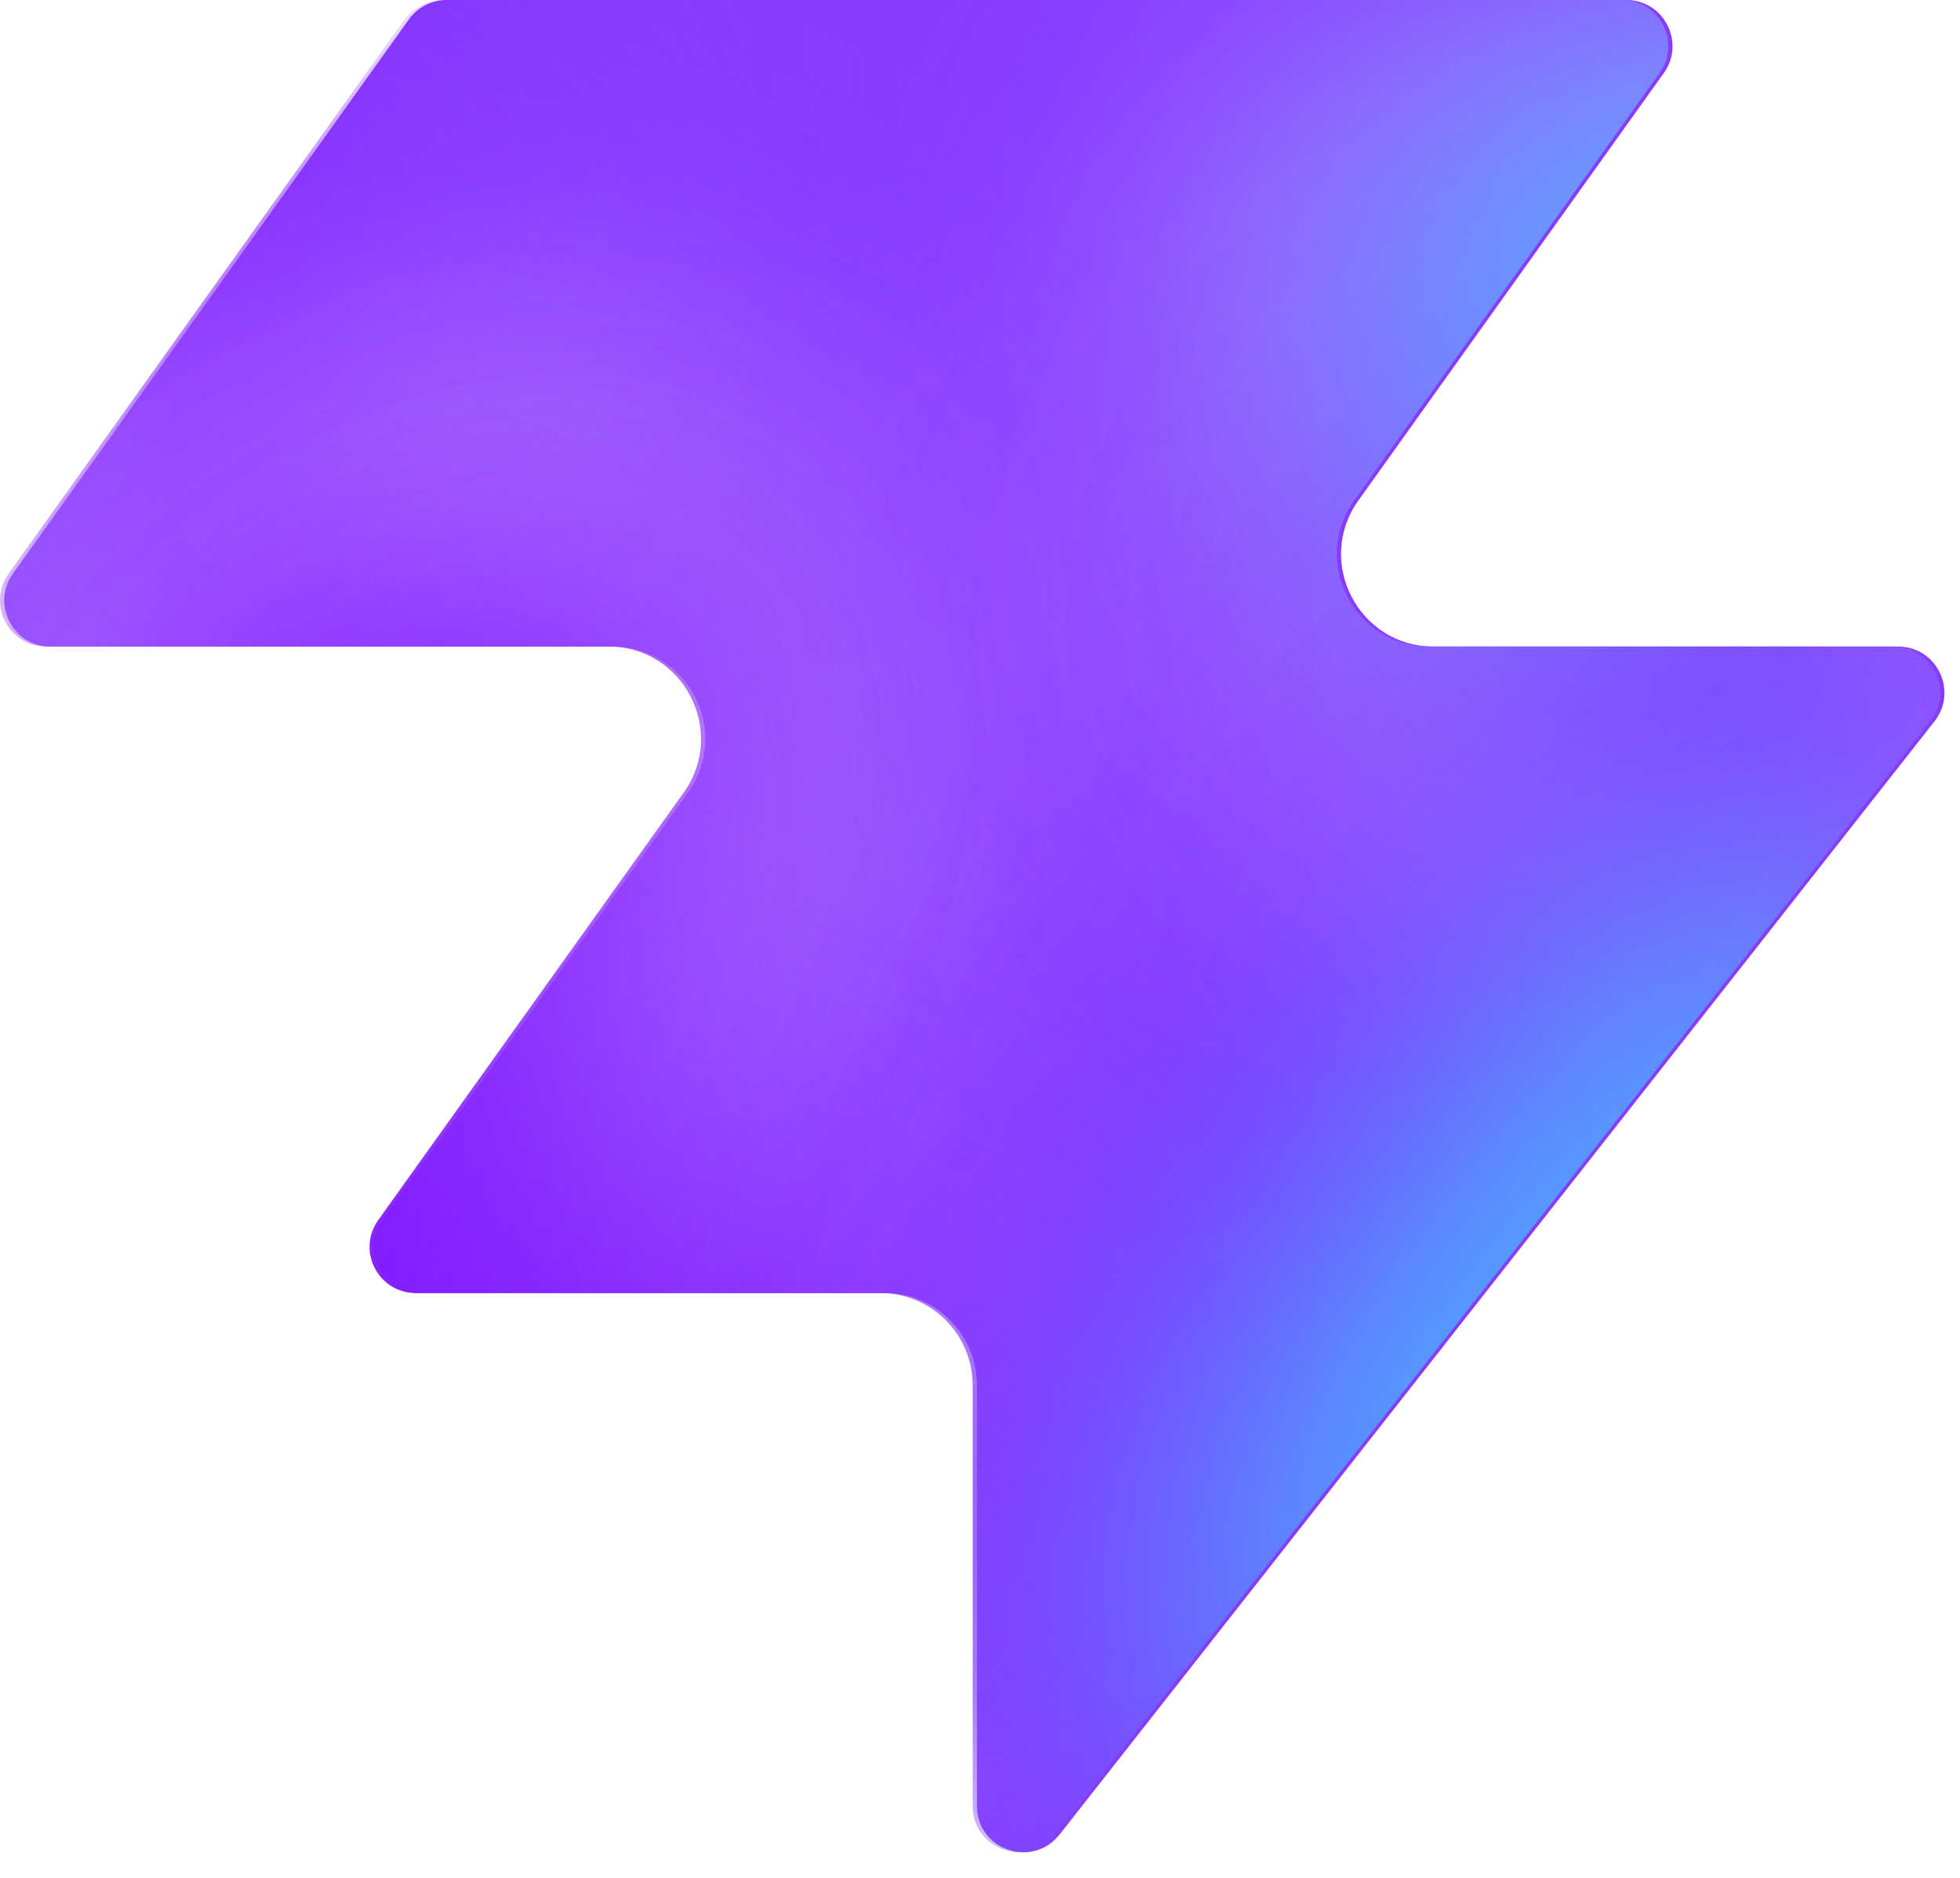
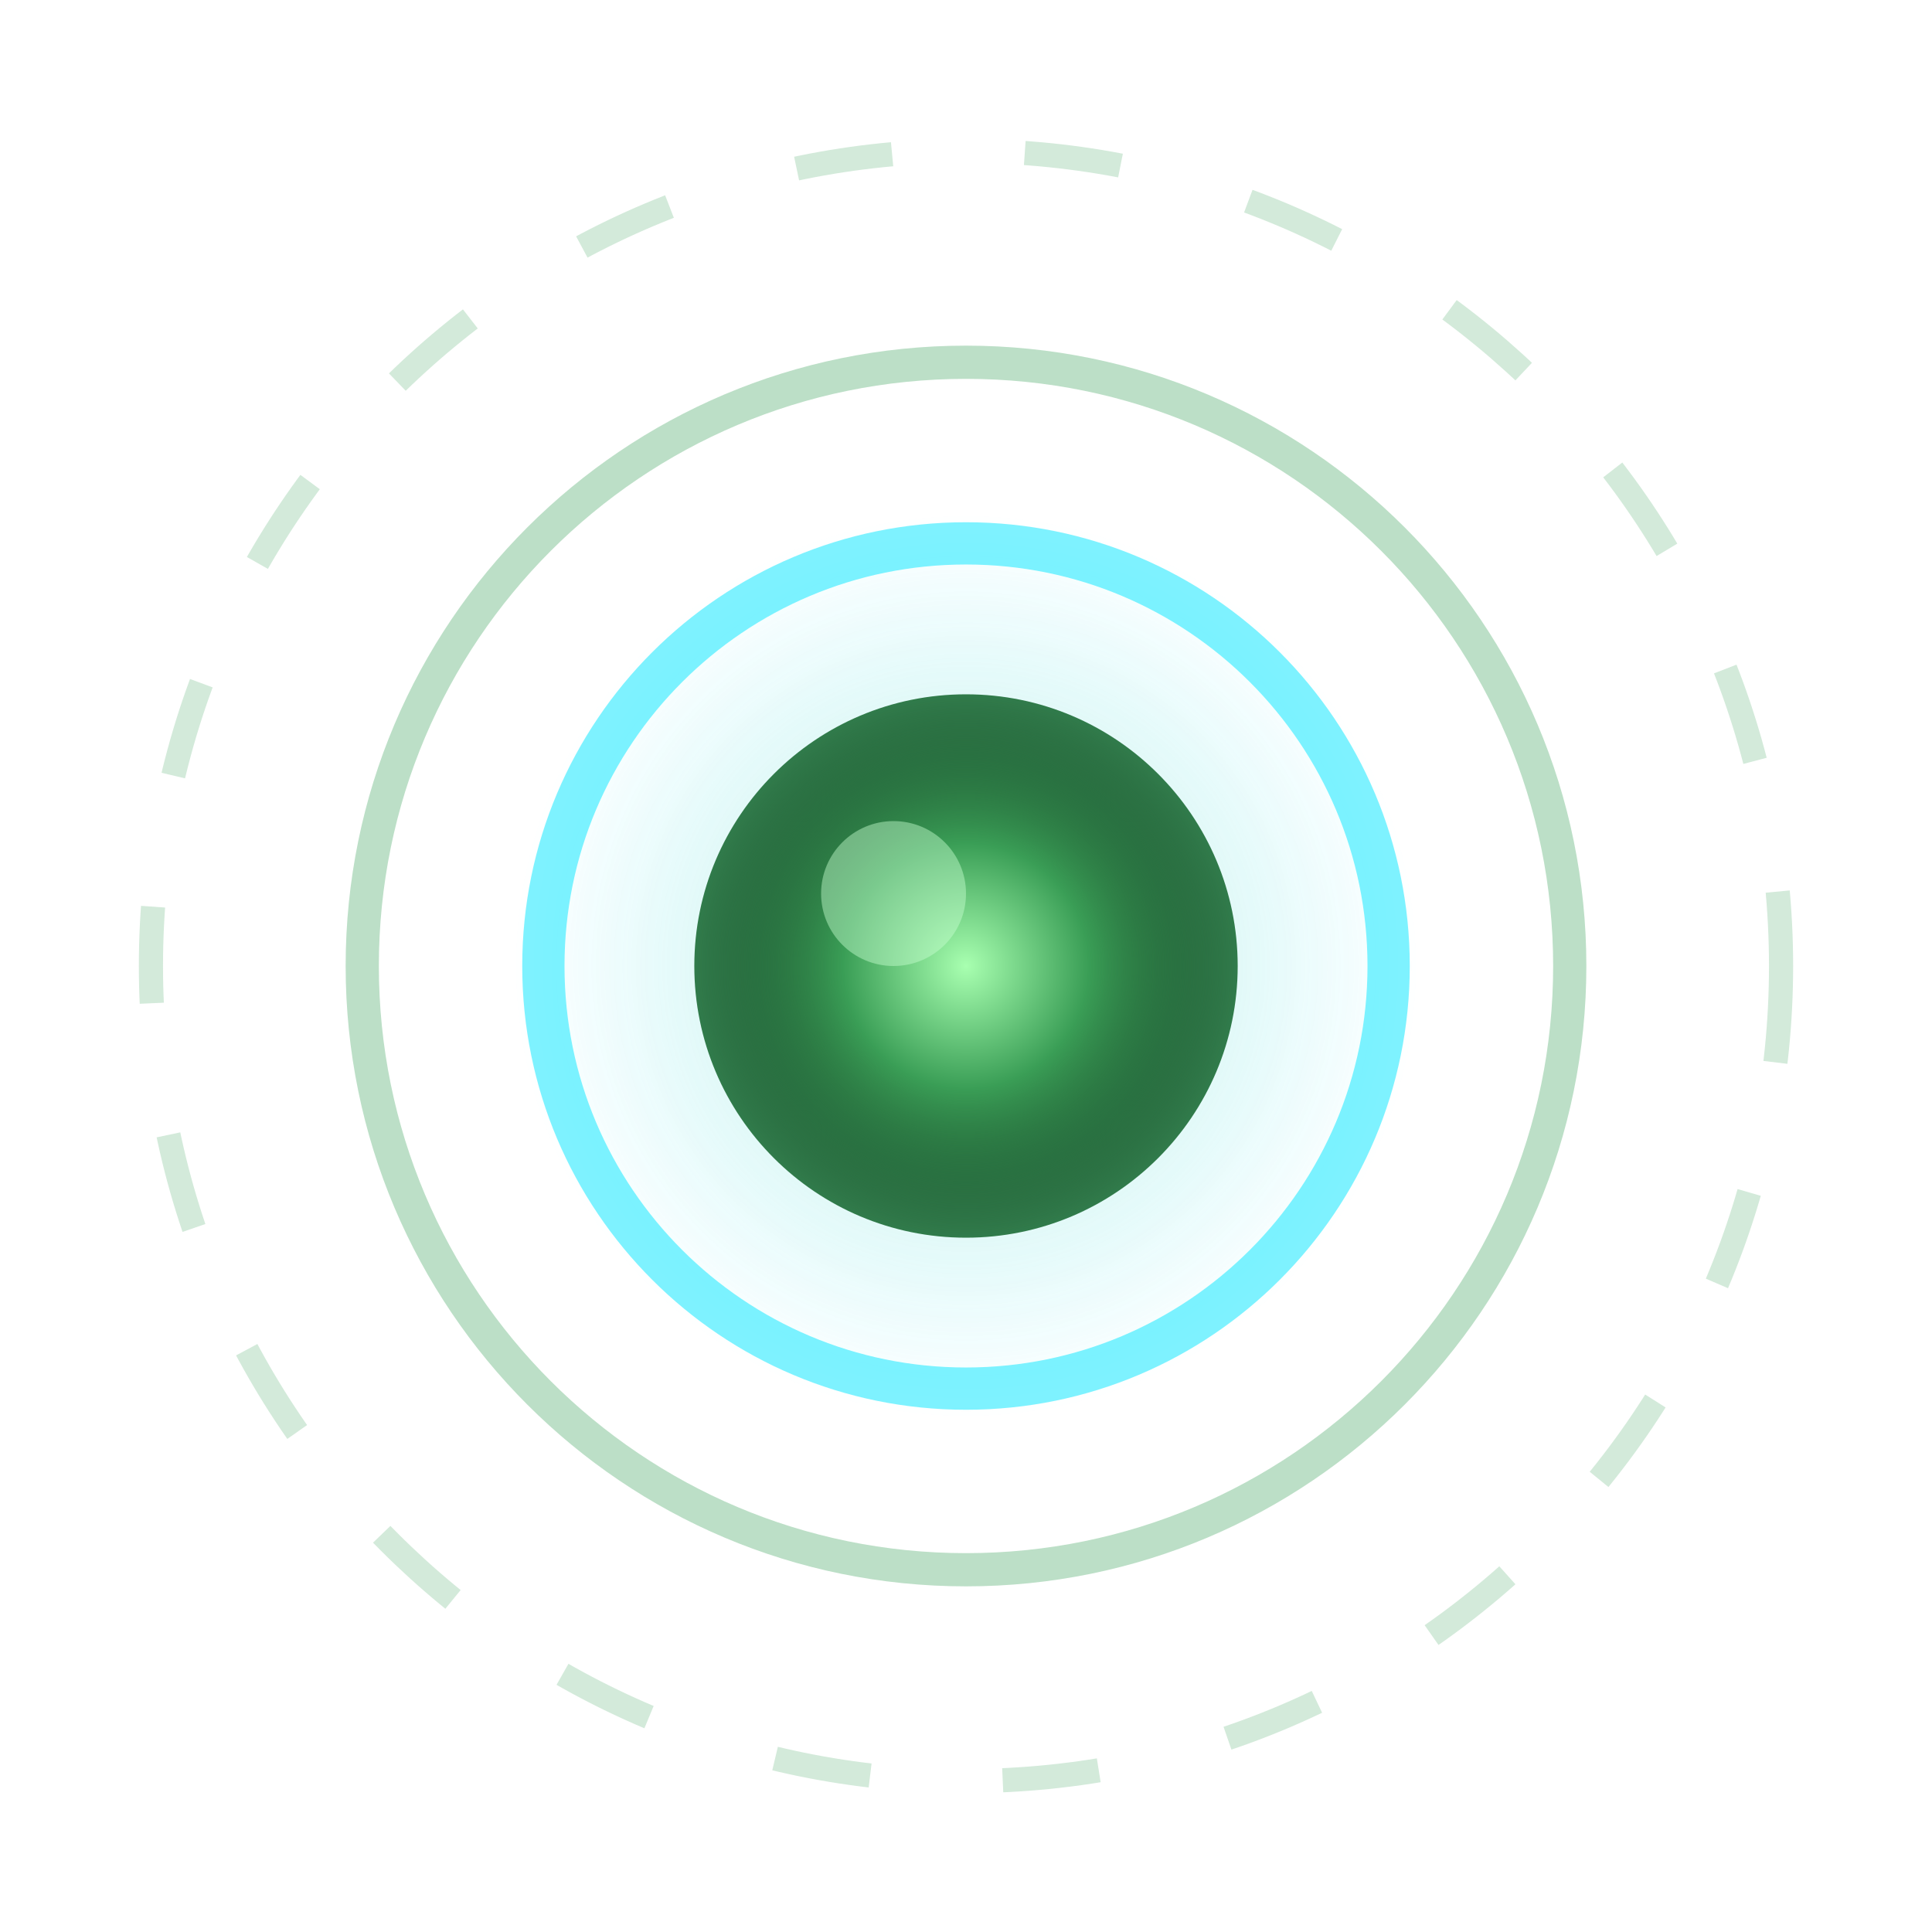
- <svg xmlns="http://www.w3.org/2000/svg" width="48" height="46" fill="none" viewBox="0 0 48 46">
-   <path fill="#863bff" d="M25.946 44.938c-.664.845-2.021.375-2.021-.698V33.937a2.26 2.26 0 0 0-2.262-2.262H10.287c-.92 0-1.456-1.04-.92-1.788l7.48-10.471c1.07-1.497 0-3.578-1.842-3.578H1.237c-.92 0-1.456-1.04-.92-1.788L10.013.474c.214-.297.556-.474.92-.474h28.894c.92 0 1.456 1.04.92 1.788l-7.48 10.471c-1.07 1.498 0 3.579 1.842 3.579h11.377c.943 0 1.473 1.088.89 1.83L25.947 44.94z" style="fill:#863bff;fill:color(display-p3 .525 .23 1);fill-opacity:1" />
-   <mask id="a" width="48" height="46" x="0" y="0" maskUnits="userSpaceOnUse" style="mask-type:alpha">
-     <path fill="#000" d="M25.842 44.938c-.664.844-2.021.375-2.021-.698V33.937a2.26 2.26 0 0 0-2.262-2.262H10.183c-.92 0-1.456-1.04-.92-1.788l7.48-10.471c1.07-1.498 0-3.579-1.842-3.579H1.133c-.92 0-1.456-1.04-.92-1.787L9.91.473c.214-.297.556-.474.92-.474h28.894c.92 0 1.456 1.04.92 1.788l-7.48 10.471c-1.07 1.498 0 3.578 1.842 3.578h11.377c.943 0 1.473 1.088.89 1.832L25.843 44.94z" style="fill:#000;fill-opacity:1" />
-   </mask>
-   <g mask="url(#a)">
-     <g filter="url(#b)">
-       <ellipse cx="5.508" cy="14.704" fill="#ede6ff" rx="5.508" ry="14.704" style="fill:#ede6ff;fill:color(display-p3 .927 .903 1);fill-opacity:1" transform="matrix(.00324 1 1 -.00324 -4.47 31.516)" />
-     </g>
-     <g filter="url(#c)">
-       <ellipse cx="10.399" cy="29.851" fill="#ede6ff" rx="10.399" ry="29.851" style="fill:#ede6ff;fill:color(display-p3 .927 .903 1);fill-opacity:1" transform="matrix(.00324 1 1 -.00324 -39.328 7.883)" />
-     </g>
-     <g filter="url(#d)">
-       <ellipse cx="5.508" cy="30.487" fill="#7e14ff" rx="5.508" ry="30.487" style="fill:#7e14ff;fill:color(display-p3 .492 .077 1);fill-opacity:1" transform="rotate(89.814 -25.913 -14.639)scale(1 -1)" />
-     </g>
-     <g filter="url(#e)">
-       <ellipse cx="5.508" cy="30.599" fill="#7e14ff" rx="5.508" ry="30.599" style="fill:#7e14ff;fill:color(display-p3 .492 .077 1);fill-opacity:1" transform="rotate(89.814 -32.644 -3.334)scale(1 -1)" />
-     </g>
-     <g filter="url(#f)">
-       <ellipse cx="5.508" cy="30.599" fill="#7e14ff" rx="5.508" ry="30.599" style="fill:#7e14ff;fill:color(display-p3 .492 .077 1);fill-opacity:1" transform="matrix(.00324 1 1 -.00324 -34.34 30.47)" />
-     </g>
-     <g filter="url(#g)">
-       <ellipse cx="14.072" cy="22.078" fill="#ede6ff" rx="14.072" ry="22.078" style="fill:#ede6ff;fill:color(display-p3 .927 .903 1);fill-opacity:1" transform="rotate(93.35 24.506 48.493)scale(-1 1)" />
-     </g>
-     <g filter="url(#h)">
-       <ellipse cx="3.47" cy="21.501" fill="#7e14ff" rx="3.47" ry="21.501" style="fill:#7e14ff;fill:color(display-p3 .492 .077 1);fill-opacity:1" transform="rotate(89.009 28.708 47.59)scale(-1 1)" />
-     </g>
-     <g filter="url(#i)">
-       <ellipse cx="3.47" cy="21.501" fill="#7e14ff" rx="3.47" ry="21.501" style="fill:#7e14ff;fill:color(display-p3 .492 .077 1);fill-opacity:1" transform="rotate(89.009 28.708 47.59)scale(-1 1)" />
-     </g>
-     <g filter="url(#j)">
-       <ellipse cx=".387" cy="8.972" fill="#7e14ff" rx="4.407" ry="29.108" style="fill:#7e14ff;fill:color(display-p3 .492 .077 1);fill-opacity:1" transform="rotate(39.51 .387 8.972)" />
-     </g>
-     <g filter="url(#k)">
-       <ellipse cx="47.523" cy="-6.092" fill="#7e14ff" rx="4.407" ry="29.108" style="fill:#7e14ff;fill:color(display-p3 .492 .077 1);fill-opacity:1" transform="rotate(37.892 47.523 -6.092)" />
-     </g>
-     <g filter="url(#l)">
-       <ellipse cx="41.412" cy="6.333" fill="#47bfff" rx="5.971" ry="9.665" style="fill:#47bfff;fill:color(display-p3 .28 .748 1);fill-opacity:1" transform="rotate(37.892 41.412 6.333)" />
-     </g>
-     <g filter="url(#m)">
-       <ellipse cx="-1.879" cy="38.332" fill="#7e14ff" rx="4.407" ry="29.108" style="fill:#7e14ff;fill:color(display-p3 .492 .077 1);fill-opacity:1" transform="rotate(37.892 -1.88 38.332)" />
-     </g>
-     <g filter="url(#n)">
-       <ellipse cx="-1.879" cy="38.332" fill="#7e14ff" rx="4.407" ry="29.108" style="fill:#7e14ff;fill:color(display-p3 .492 .077 1);fill-opacity:1" transform="rotate(37.892 -1.88 38.332)" />
-     </g>
-     <g filter="url(#o)">
-       <ellipse cx="35.651" cy="29.907" fill="#7e14ff" rx="4.407" ry="29.108" style="fill:#7e14ff;fill:color(display-p3 .492 .077 1);fill-opacity:1" transform="rotate(37.892 35.651 29.907)" />
-     </g>
-     <g filter="url(#p)">
-       <ellipse cx="38.418" cy="32.4" fill="#47bfff" rx="5.971" ry="15.297" style="fill:#47bfff;fill:color(display-p3 .28 .748 1);fill-opacity:1" transform="rotate(37.892 38.418 32.4)" />
-     </g>
-   </g>
+ <svg xmlns="http://www.w3.org/2000/svg" viewBox="0 0 32 32" width="32" height="32">
  <defs>
-     <filter id="b" width="60.045" height="41.654" x="-19.77" y="16.149" color-interpolation-filters="sRGB" filterUnits="userSpaceOnUse">
-       <feFlood flood-opacity="0" result="BackgroundImageFix" />
-       <feBlend in="SourceGraphic" in2="BackgroundImageFix" result="shape" />
-       <feGaussianBlur result="effect1_foregroundBlur_2002_17158" stdDeviation="7.659" />
-     </filter>
-     <filter id="c" width="90.34" height="51.437" x="-54.613" y="-7.533" color-interpolation-filters="sRGB" filterUnits="userSpaceOnUse">
-       <feFlood flood-opacity="0" result="BackgroundImageFix" />
-       <feBlend in="SourceGraphic" in2="BackgroundImageFix" result="shape" />
-       <feGaussianBlur result="effect1_foregroundBlur_2002_17158" stdDeviation="7.659" />
-     </filter>
-     <filter id="d" width="79.355" height="29.4" x="-49.64" y="2.03" color-interpolation-filters="sRGB" filterUnits="userSpaceOnUse">
-       <feFlood flood-opacity="0" result="BackgroundImageFix" />
-       <feBlend in="SourceGraphic" in2="BackgroundImageFix" result="shape" />
-       <feGaussianBlur result="effect1_foregroundBlur_2002_17158" stdDeviation="4.596" />
-     </filter>
-     <filter id="e" width="79.579" height="29.4" x="-45.045" y="20.029" color-interpolation-filters="sRGB" filterUnits="userSpaceOnUse">
-       <feFlood flood-opacity="0" result="BackgroundImageFix" />
-       <feBlend in="SourceGraphic" in2="BackgroundImageFix" result="shape" />
-       <feGaussianBlur result="effect1_foregroundBlur_2002_17158" stdDeviation="4.596" />
-     </filter>
-     <filter id="f" width="79.579" height="29.4" x="-43.513" y="21.178" color-interpolation-filters="sRGB" filterUnits="userSpaceOnUse">
-       <feFlood flood-opacity="0" result="BackgroundImageFix" />
-       <feBlend in="SourceGraphic" in2="BackgroundImageFix" result="shape" />
-       <feGaussianBlur result="effect1_foregroundBlur_2002_17158" stdDeviation="4.596" />
-     </filter>
-     <filter id="g" width="74.749" height="58.852" x="15.756" y="-17.901" color-interpolation-filters="sRGB" filterUnits="userSpaceOnUse">
-       <feFlood flood-opacity="0" result="BackgroundImageFix" />
-       <feBlend in="SourceGraphic" in2="BackgroundImageFix" result="shape" />
-       <feGaussianBlur result="effect1_foregroundBlur_2002_17158" stdDeviation="7.659" />
-     </filter>
-     <filter id="h" width="61.377" height="25.362" x="23.548" y="2.284" color-interpolation-filters="sRGB" filterUnits="userSpaceOnUse">
-       <feFlood flood-opacity="0" result="BackgroundImageFix" />
-       <feBlend in="SourceGraphic" in2="BackgroundImageFix" result="shape" />
-       <feGaussianBlur result="effect1_foregroundBlur_2002_17158" stdDeviation="4.596" />
-     </filter>
-     <filter id="i" width="61.377" height="25.362" x="23.548" y="2.284" color-interpolation-filters="sRGB" filterUnits="userSpaceOnUse">
-       <feFlood flood-opacity="0" result="BackgroundImageFix" />
-       <feBlend in="SourceGraphic" in2="BackgroundImageFix" result="shape" />
-       <feGaussianBlur result="effect1_foregroundBlur_2002_17158" stdDeviation="4.596" />
-     </filter>
-     <filter id="j" width="56.045" height="63.649" x="-27.636" y="-22.853" color-interpolation-filters="sRGB" filterUnits="userSpaceOnUse">
-       <feFlood flood-opacity="0" result="BackgroundImageFix" />
-       <feBlend in="SourceGraphic" in2="BackgroundImageFix" result="shape" />
-       <feGaussianBlur result="effect1_foregroundBlur_2002_17158" stdDeviation="4.596" />
-     </filter>
-     <filter id="k" width="54.814" height="64.646" x="20.116" y="-38.415" color-interpolation-filters="sRGB" filterUnits="userSpaceOnUse">
-       <feFlood flood-opacity="0" result="BackgroundImageFix" />
-       <feBlend in="SourceGraphic" in2="BackgroundImageFix" result="shape" />
-       <feGaussianBlur result="effect1_foregroundBlur_2002_17158" stdDeviation="4.596" />
-     </filter>
-     <filter id="l" width="33.541" height="35.313" x="24.641" y="-11.323" color-interpolation-filters="sRGB" filterUnits="userSpaceOnUse">
-       <feFlood flood-opacity="0" result="BackgroundImageFix" />
-       <feBlend in="SourceGraphic" in2="BackgroundImageFix" result="shape" />
-       <feGaussianBlur result="effect1_foregroundBlur_2002_17158" stdDeviation="4.596" />
-     </filter>
-     <filter id="m" width="54.814" height="64.646" x="-29.286" y="6.009" color-interpolation-filters="sRGB" filterUnits="userSpaceOnUse">
-       <feFlood flood-opacity="0" result="BackgroundImageFix" />
-       <feBlend in="SourceGraphic" in2="BackgroundImageFix" result="shape" />
-       <feGaussianBlur result="effect1_foregroundBlur_2002_17158" stdDeviation="4.596" />
-     </filter>
-     <filter id="n" width="54.814" height="64.646" x="-29.286" y="6.009" color-interpolation-filters="sRGB" filterUnits="userSpaceOnUse">
-       <feFlood flood-opacity="0" result="BackgroundImageFix" />
-       <feBlend in="SourceGraphic" in2="BackgroundImageFix" result="shape" />
-       <feGaussianBlur result="effect1_foregroundBlur_2002_17158" stdDeviation="4.596" />
-     </filter>
-     <filter id="o" width="54.814" height="64.646" x="8.244" y="-2.416" color-interpolation-filters="sRGB" filterUnits="userSpaceOnUse">
-       <feFlood flood-opacity="0" result="BackgroundImageFix" />
-       <feBlend in="SourceGraphic" in2="BackgroundImageFix" result="shape" />
-       <feGaussianBlur result="effect1_foregroundBlur_2002_17158" stdDeviation="4.596" />
-     </filter>
-     <filter id="p" width="39.409" height="43.623" x="18.713" y="10.588" color-interpolation-filters="sRGB" filterUnits="userSpaceOnUse">
-       <feFlood flood-opacity="0" result="BackgroundImageFix" />
-       <feBlend in="SourceGraphic" in2="BackgroundImageFix" result="shape" />
-       <feGaussianBlur result="effect1_foregroundBlur_2002_17158" stdDeviation="4.596" />
-     </filter>
+     <radialGradient id="core" cx="50%" cy="50%" r="50%">
+       <stop offset="0%" stop-color="#a8ffb0" />
+       <stop offset="45%" stop-color="#3a9e56" />
+       <stop offset="100%" stop-color="#0d3a1a" stop-opacity="0" />
+     </radialGradient>
+     <radialGradient id="glow" cx="50%" cy="50%" r="50%">
+       <stop offset="0%" stop-color="#6ab882" stop-opacity="0.4" />
+       <stop offset="100%" stop-color="#00e5ff" stop-opacity="0" />
+     </radialGradient>
  </defs>
+   <circle cx="16" cy="16" r="13.5" fill="none" stroke="#6ab882" stroke-width="0.4" stroke-dasharray="1.6 2.2" opacity="0.3" />
+   <circle cx="16" cy="16" r="10" fill="none" stroke="#6ab882" stroke-width="0.55" opacity="0.45" />
+   <circle cx="16" cy="16" r="7.5" fill="url(#glow)" opacity="0.85" />
+   <circle cx="16" cy="16" r="7" fill="none" stroke="#00e5ff" stroke-width="0.7" opacity="0.5" />
+   <circle cx="16" cy="16" r="4.5" fill="#1e6e38" opacity="0.9" />
+   <circle cx="16" cy="16" r="4.5" fill="url(#core)" />
+   <circle cx="14.8" cy="14.8" r="1.2" fill="#c8ffd0" opacity="0.45" />
</svg>
